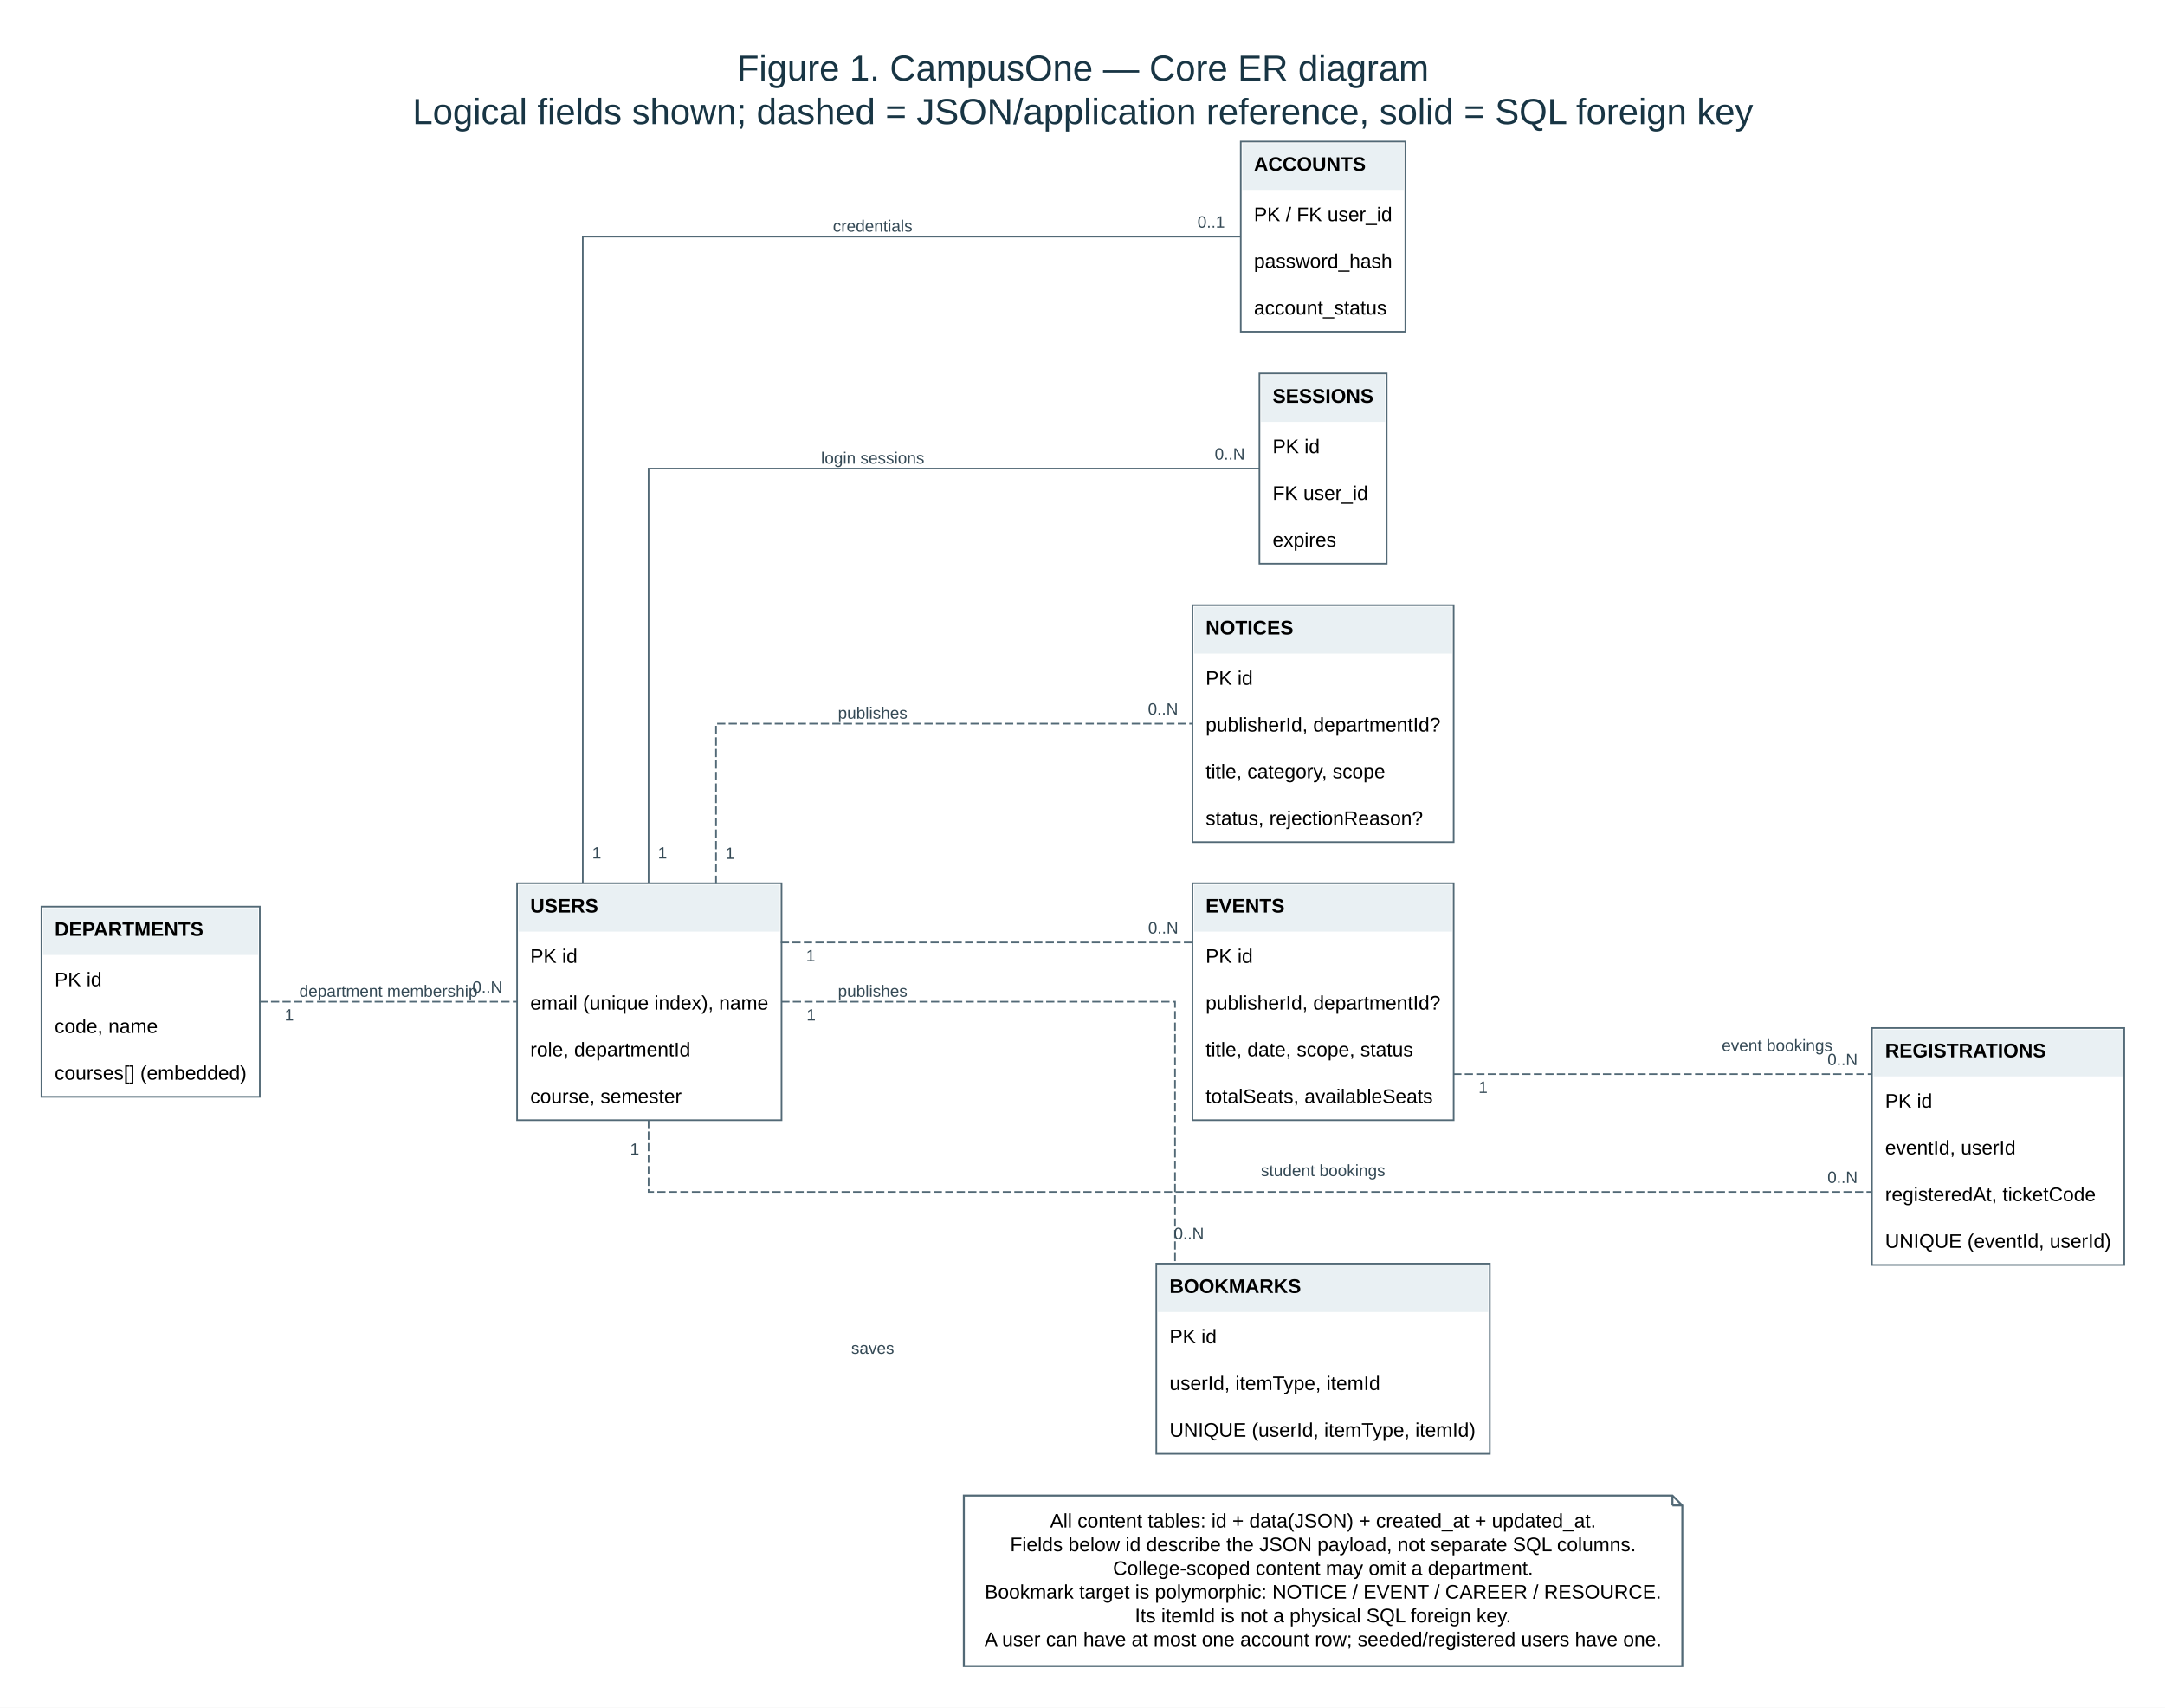
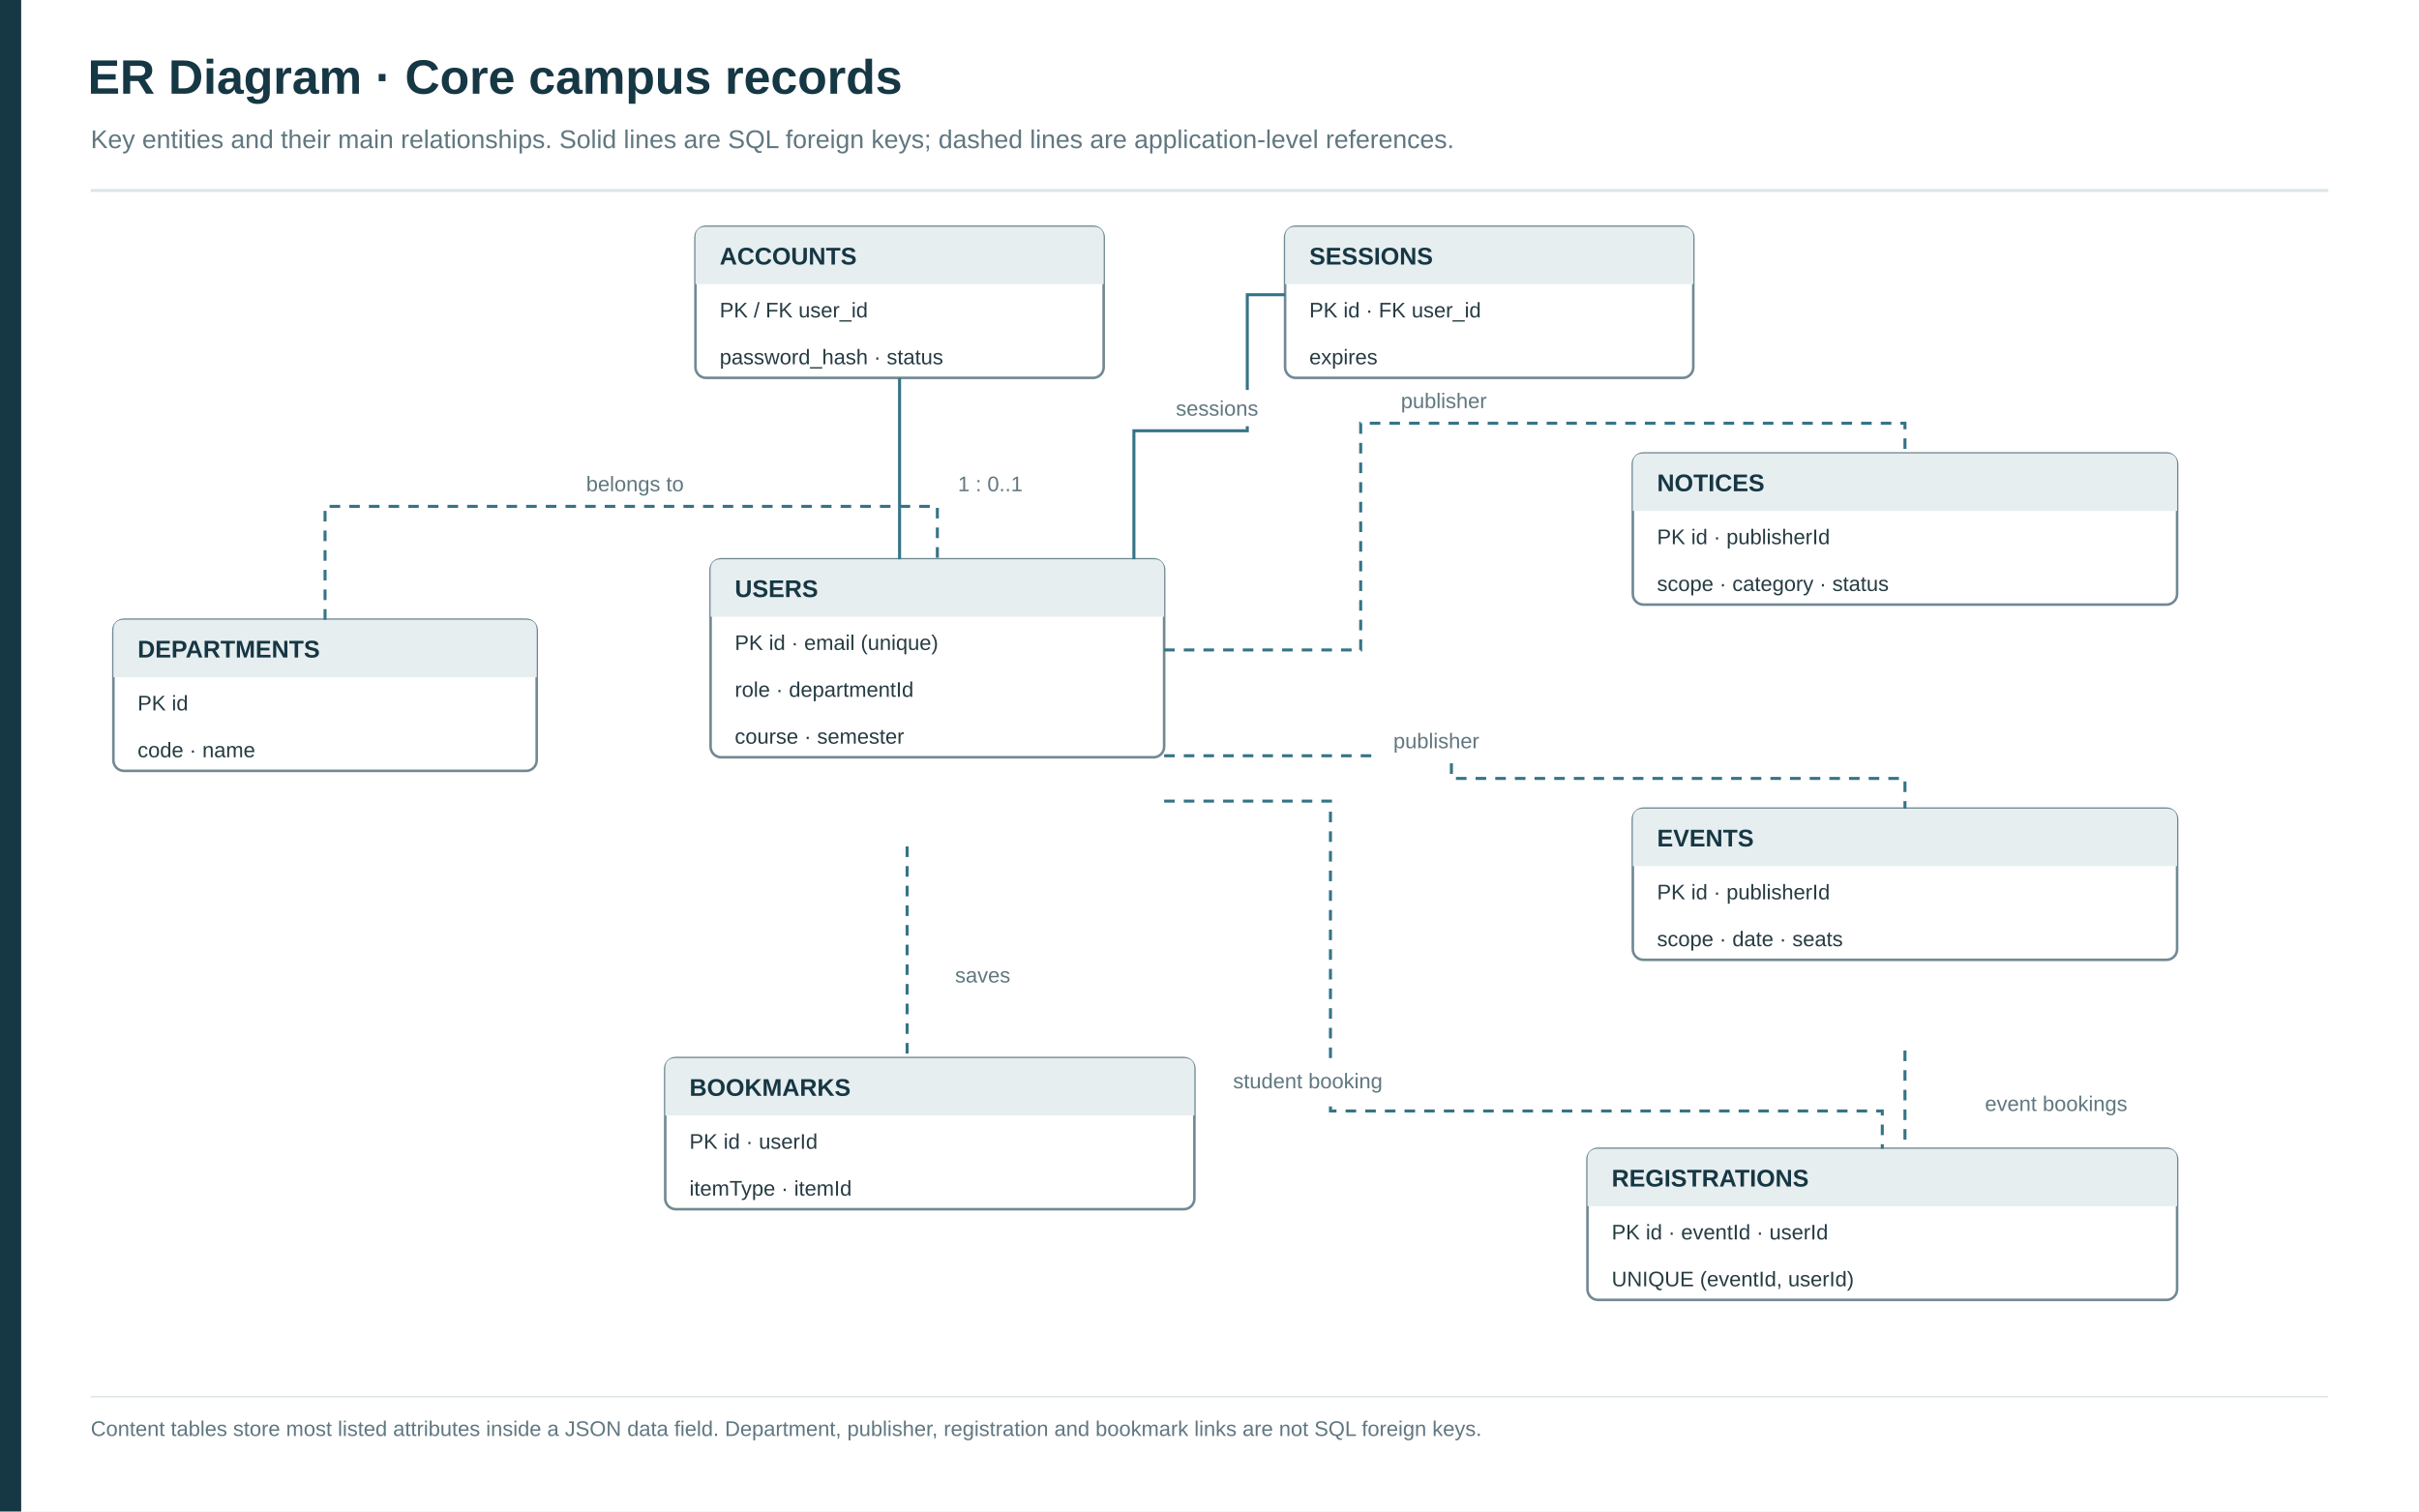
- <svg xmlns="http://www.w3.org/2000/svg" width="1316pt" height="1038pt" viewBox="0.00 0.00 1316.00 1038.00">
-   <g id="graph0" class="graph" transform="scale(1 1) rotate(0) translate(25.2 1012.64)">
-     <polygon fill="white" stroke="none" points="-25.2,25.2 -25.2,-1012.64 1291.24,-1012.64 1291.24,25.2 -25.2,25.2" />
-     <text xml:space="preserve" text-anchor="middle" x="633.02" y="-963.64" font-family="Arial" font-size="22.00" fill="#183544">Figure 1. CampusOne — Core ER diagram</text>
-     <text xml:space="preserve" text-anchor="middle" x="633.02" y="-937.24" font-family="Arial" font-size="22.00" fill="#183544">Logical fields shown; dashed = JSON/application reference, solid = SQL foreign key</text>
-     <g id="node1" class="node">
-       <polygon fill="white" stroke="none" stroke-width="1.2" points="132.72,-461.64 0,-461.64 0,-346.04 132.72,-346.04 132.72,-461.64" />
-       <polygon fill="none" stroke="#526976" points="0,-346.04 0,-461.64 132.72,-461.64 132.72,-346.04 0,-346.04" />
-       <polygon fill="#e9f0f3" stroke="none" points="1,-432.24 1,-460.64 131.72,-460.64 131.72,-432.24 1,-432.24" />
-       <text xml:space="preserve" text-anchor="start" x="8" y="-443.84" font-family="Arial" font-weight="bold" font-size="12.00">DEPARTMENTS</text>
-       <text xml:space="preserve" text-anchor="start" x="8" y="-413.24" font-family="Arial" font-size="12.00">PK id</text>
-       <text xml:space="preserve" text-anchor="start" x="8" y="-384.84" font-family="Arial" font-size="12.00">code, name</text>
-       <text xml:space="preserve" text-anchor="start" x="8" y="-356.44" font-family="Arial" font-size="12.00">courses[] (embedded)</text>
-     </g>
-     <g id="node2" class="node">
-       <polygon fill="white" stroke="none" stroke-width="1.2" points="449.85,-475.84 289.11,-475.84 289.11,-331.84 449.85,-331.84 449.85,-475.84" />
-       <polygon fill="none" stroke="#526976" points="289.11,-331.84 289.11,-475.84 449.85,-475.84 449.85,-331.84 289.11,-331.84" />
-       <polygon fill="#e9f0f3" stroke="none" points="290.11,-446.44 290.11,-474.84 448.85,-474.84 448.85,-446.44 290.11,-446.44" />
-       <text xml:space="preserve" text-anchor="start" x="297.11" y="-458.04" font-family="Arial" font-weight="bold" font-size="12.00">USERS</text>
-       <text xml:space="preserve" text-anchor="start" x="297.11" y="-427.44" font-family="Arial" font-size="12.00">PK id</text>
-       <text xml:space="preserve" text-anchor="start" x="297.11" y="-399.04" font-family="Arial" font-size="12.00">email (unique index), name</text>
-       <text xml:space="preserve" text-anchor="start" x="297.11" y="-370.64" font-family="Arial" font-size="12.00">role, departmentId</text>
-       <text xml:space="preserve" text-anchor="start" x="297.11" y="-342.24" font-family="Arial" font-size="12.00">course, semester</text>
-     </g>
-     <g id="edge1" class="edge">
-       <path fill="none" stroke="#526976" stroke-dasharray="5,2" d="M132.51,-403.84C178.58,-403.84 240.3,-403.84 289.19,-403.84" />
-       <text xml:space="preserve" text-anchor="middle" x="210.92" y="-406.84" font-family="Arial" font-size="10.00" fill="#344955">department membership</text>
-       <text xml:space="preserve" text-anchor="middle" x="271.07" y="-409.29" font-family="Arial" font-size="10.00" fill="#344955">0..N</text>
-       <text xml:space="preserve" text-anchor="middle" x="150.63" y="-392.39" font-family="Arial" font-size="10.00" fill="#344955">1</text>
-     </g>
-     <g id="node3" class="node">
-       <polygon fill="white" stroke="none" stroke-width="1.2" points="829.05,-926.64 729,-926.64 729,-811.04 829.05,-811.04 829.05,-926.64" />
-       <polygon fill="none" stroke="#526976" points="729,-811.04 729,-926.64 829.05,-926.64 829.05,-811.04 729,-811.04" />
-       <polygon fill="#e9f0f3" stroke="none" points="730,-897.24 730,-925.64 828.05,-925.64 828.05,-897.24 730,-897.24" />
-       <text xml:space="preserve" text-anchor="start" x="737" y="-908.84" font-family="Arial" font-weight="bold" font-size="12.00">ACCOUNTS</text>
-       <text xml:space="preserve" text-anchor="start" x="737" y="-878.24" font-family="Arial" font-size="12.00">PK / FK user_id</text>
-       <text xml:space="preserve" text-anchor="start" x="737" y="-849.84" font-family="Arial" font-size="12.00">password_hash</text>
-       <text xml:space="preserve" text-anchor="start" x="737" y="-821.44" font-family="Arial" font-size="12.00">account_status</text>
-     </g>
-     <g id="edge2" class="edge">
-       <path fill="none" stroke="#526976" d="M329.04,-475.73C329.04,-606.25 329.04,-868.84 329.04,-868.84 329.04,-868.84 611.99,-868.84 729.15,-868.84" />
-       <text xml:space="preserve" text-anchor="middle" x="505.26" y="-871.84" font-family="Arial" font-size="10.00" fill="#344955">credentials</text>
-       <text xml:space="preserve" text-anchor="middle" x="711.02" y="-874.29" font-family="Arial" font-size="10.00" fill="#344955">0..1</text>
-       <text xml:space="preserve" text-anchor="middle" x="337.49" y="-490.86" font-family="Arial" font-size="10.00" fill="#344955">1</text>
-     </g>
-     <g id="node4" class="node">
-       <polygon fill="white" stroke="none" stroke-width="1.2" points="817.7,-785.64 740.35,-785.64 740.35,-670.04 817.7,-670.04 817.7,-785.64" />
-       <polygon fill="none" stroke="#526976" points="740.35,-670.04 740.35,-785.64 817.7,-785.64 817.7,-670.04 740.35,-670.04" />
-       <polygon fill="#e9f0f3" stroke="none" points="741.35,-756.24 741.35,-784.64 816.7,-784.64 816.7,-756.24 741.35,-756.24" />
-       <text xml:space="preserve" text-anchor="start" x="748.35" y="-767.84" font-family="Arial" font-weight="bold" font-size="12.00">SESSIONS</text>
-       <text xml:space="preserve" text-anchor="start" x="748.35" y="-737.24" font-family="Arial" font-size="12.00">PK id</text>
-       <text xml:space="preserve" text-anchor="start" x="748.35" y="-708.84" font-family="Arial" font-size="12.00">FK user_id</text>
-       <text xml:space="preserve" text-anchor="start" x="748.35" y="-680.44" font-family="Arial" font-size="12.00">expires</text>
-     </g>
-     <g id="edge3" class="edge">
-       <path fill="none" stroke="#526976" d="M369.04,-475.75C369.04,-571.2 369.04,-727.84 369.04,-727.84 369.04,-727.84 638.39,-727.84 740.46,-727.84" />
-       <text xml:space="preserve" text-anchor="middle" x="505.26" y="-730.84" font-family="Arial" font-size="10.00" fill="#344955">login sessions</text>
-       <text xml:space="preserve" text-anchor="middle" x="722.33" y="-733.29" font-family="Arial" font-size="10.00" fill="#344955">0..N</text>
-       <text xml:space="preserve" text-anchor="middle" x="377.49" y="-490.87" font-family="Arial" font-size="10.00" fill="#344955">1</text>
-     </g>
-     <g id="node5" class="node">
-       <polygon fill="white" stroke="none" stroke-width="1.2" points="858.41,-644.84 699.65,-644.84 699.65,-500.84 858.41,-500.84 858.41,-644.84" />
-       <polygon fill="none" stroke="#526976" points="699.65,-500.84 699.65,-644.84 858.41,-644.84 858.41,-500.84 699.65,-500.84" />
-       <polygon fill="#e9f0f3" stroke="none" points="700.65,-615.44 700.65,-643.84 857.41,-643.84 857.41,-615.44 700.65,-615.44" />
-       <text xml:space="preserve" text-anchor="start" x="707.65" y="-627.04" font-family="Arial" font-weight="bold" font-size="12.00">NOTICES</text>
-       <text xml:space="preserve" text-anchor="start" x="707.65" y="-596.44" font-family="Arial" font-size="12.00">PK id</text>
-       <text xml:space="preserve" text-anchor="start" x="707.65" y="-568.04" font-family="Arial" font-size="12.00">publisherId, departmentId?</text>
-       <text xml:space="preserve" text-anchor="start" x="707.65" y="-539.64" font-family="Arial" font-size="12.00">title, category, scope</text>
-       <text xml:space="preserve" text-anchor="start" x="707.65" y="-511.24" font-family="Arial" font-size="12.00">status, rejectionReason?</text>
-     </g>
-     <g id="edge4" class="edge">
-       <path fill="none" stroke="#526976" stroke-dasharray="5,2" d="M410.04,-475.51C410.04,-521.57 410.04,-572.84 410.04,-572.84 410.04,-572.84 591.45,-572.84 699.87,-572.84" />
-       <text xml:space="preserve" text-anchor="middle" x="505.26" y="-575.84" font-family="Arial" font-size="10.00" fill="#344955">publishes</text>
-       <text xml:space="preserve" text-anchor="middle" x="681.74" y="-578.29" font-family="Arial" font-size="10.00" fill="#344955">0..N</text>
-       <text xml:space="preserve" text-anchor="middle" x="418.49" y="-490.64" font-family="Arial" font-size="10.00" fill="#344955">1</text>
-     </g>
-     <g id="node6" class="node">
-       <polygon fill="white" stroke="none" stroke-width="1.2" points="858.41,-475.84 699.65,-475.84 699.65,-331.84 858.41,-331.84 858.41,-475.84" />
-       <polygon fill="none" stroke="#526976" points="699.65,-331.84 699.65,-475.84 858.41,-475.84 858.41,-331.84 699.65,-331.84" />
-       <polygon fill="#e9f0f3" stroke="none" points="700.65,-446.44 700.65,-474.84 857.41,-474.84 857.41,-446.44 700.65,-446.44" />
-       <text xml:space="preserve" text-anchor="start" x="707.65" y="-458.04" font-family="Arial" font-weight="bold" font-size="12.00">EVENTS</text>
-       <text xml:space="preserve" text-anchor="start" x="707.65" y="-427.44" font-family="Arial" font-size="12.00">PK id</text>
-       <text xml:space="preserve" text-anchor="start" x="707.65" y="-399.04" font-family="Arial" font-size="12.00">publisherId, departmentId?</text>
-       <text xml:space="preserve" text-anchor="start" x="707.65" y="-370.64" font-family="Arial" font-size="12.00">title, date, scope, status</text>
-       <text xml:space="preserve" text-anchor="start" x="707.65" y="-342.24" font-family="Arial" font-size="12.00">totalSeats, availableSeats</text>
-     </g>
-     <g id="edge5" class="edge">
-       <path fill="none" stroke="#526976" stroke-dasharray="5,2" d="M449.42,-439.84C521.81,-439.84 627.87,-439.84 699.99,-439.84" />
-       <text xml:space="preserve" text-anchor="middle" x="505.26" y="-406.84" font-family="Arial" font-size="10.00" fill="#344955">publishes</text>
-       <text xml:space="preserve" text-anchor="middle" x="681.86" y="-445.29" font-family="Arial" font-size="10.00" fill="#344955">0..N</text>
-       <text xml:space="preserve" text-anchor="middle" x="467.54" y="-428.39" font-family="Arial" font-size="10.00" fill="#344955">1</text>
-     </g>
-     <g id="node7" class="node">
-       <polygon fill="white" stroke="none" stroke-width="1.2" points="1266.04,-387.84 1112.66,-387.84 1112.66,-243.84 1266.04,-243.84 1266.04,-387.84" />
-       <polygon fill="none" stroke="#526976" points="1112.66,-243.84 1112.66,-387.84 1266.04,-387.84 1266.04,-243.84 1112.66,-243.84" />
-       <polygon fill="#e9f0f3" stroke="none" points="1113.66,-358.44 1113.66,-386.84 1265.04,-386.84 1265.04,-358.44 1113.66,-358.44" />
-       <text xml:space="preserve" text-anchor="start" x="1120.66" y="-370.04" font-family="Arial" font-weight="bold" font-size="12.00">REGISTRATIONS</text>
-       <text xml:space="preserve" text-anchor="start" x="1120.66" y="-339.44" font-family="Arial" font-size="12.00">PK id</text>
-       <text xml:space="preserve" text-anchor="start" x="1120.66" y="-311.04" font-family="Arial" font-size="12.00">eventId, userId</text>
-       <text xml:space="preserve" text-anchor="start" x="1120.66" y="-282.64" font-family="Arial" font-size="12.00">registeredAt, ticketCode</text>
-       <text xml:space="preserve" text-anchor="start" x="1120.66" y="-254.24" font-family="Arial" font-size="12.00">UNIQUE (eventId, userId)</text>
-     </g>
-     <g id="edge7" class="edge">
-       <path fill="none" stroke="#526976" stroke-dasharray="5,2" d="M369.04,-331.94C369.04,-308.44 369.04,-288.24 369.04,-288.24 369.04,-288.24 909.27,-288.24 1112.91,-288.24" />
-       <text xml:space="preserve" text-anchor="middle" x="779.03" y="-297.84" font-family="Arial" font-size="10.00" fill="#344955">student bookings</text>
-       <text xml:space="preserve" text-anchor="middle" x="1094.78" y="-293.69" font-family="Arial" font-size="10.00" fill="#344955">0..N</text>
-       <text xml:space="preserve" text-anchor="middle" x="360.58" y="-310.82" font-family="Arial" font-size="10.00" fill="#344955">1</text>
-     </g>
-     <g id="node8" class="node">
-       <polygon fill="white" stroke="none" stroke-width="1.2" points="880.38,-244.64 677.67,-244.64 677.67,-129.04 880.38,-129.04 880.38,-244.64" />
-       <polygon fill="none" stroke="#526976" points="677.67,-129.04 677.67,-244.64 880.38,-244.64 880.38,-129.04 677.67,-129.04" />
-       <polygon fill="#e9f0f3" stroke="none" points="678.67,-215.24 678.67,-243.64 879.38,-243.64 879.38,-215.24 678.67,-215.24" />
-       <text xml:space="preserve" text-anchor="start" x="685.67" y="-226.84" font-family="Arial" font-weight="bold" font-size="12.00">BOOKMARKS</text>
-       <text xml:space="preserve" text-anchor="start" x="685.67" y="-196.24" font-family="Arial" font-size="12.00">PK id</text>
-       <text xml:space="preserve" text-anchor="start" x="685.67" y="-167.84" font-family="Arial" font-size="12.00">userId, itemType, itemId</text>
-       <text xml:space="preserve" text-anchor="start" x="685.67" y="-139.44" font-family="Arial" font-size="12.00">UNIQUE (userId, itemType, itemId)</text>
-     </g>
-     <g id="edge8" class="edge">
-       <path fill="none" stroke="#526976" stroke-dasharray="5,2" d="M449.71,-403.84C544.36,-403.84 689.04,-403.84 689.04,-403.84 689.04,-403.84 689.04,-308.71 689.04,-244.42" />
-       <text xml:space="preserve" text-anchor="middle" x="505.26" y="-189.84" font-family="Arial" font-size="10.00" fill="#344955">saves</text>
-       <text xml:space="preserve" text-anchor="middle" x="697.49" y="-259.55" font-family="Arial" font-size="10.00" fill="#344955">0..N</text>
-       <text xml:space="preserve" text-anchor="middle" x="467.83" y="-392.39" font-family="Arial" font-size="10.00" fill="#344955">1</text>
-     </g>
-     <g id="node9" class="node">
-       <polygon fill="white" stroke="#526976" stroke-width="1.2" points="991.39,-103.68 560.67,-103.68 560.67,0 997.39,0 997.39,-97.68 991.39,-103.68" />
-       <polyline fill="none" stroke="#526976" stroke-width="1.2" points="991.39,-103.68 991.39,-97.68" />
-       <polyline fill="none" stroke="#526976" stroke-width="1.2" points="997.39,-97.68 991.39,-97.68" />
-       <text xml:space="preserve" text-anchor="middle" x="779.03" y="-84.24" font-family="Arial" font-size="12.00">All content tables: id + data(JSON) + created_at + updated_at.</text>
-       <text xml:space="preserve" text-anchor="middle" x="779.03" y="-69.84" font-family="Arial" font-size="12.00">Fields below id describe the JSON payload, not separate SQL columns.</text>
-       <text xml:space="preserve" text-anchor="middle" x="779.03" y="-55.44" font-family="Arial" font-size="12.00">College-scoped content may omit a department.</text>
-       <text xml:space="preserve" text-anchor="middle" x="779.03" y="-41.04" font-family="Arial" font-size="12.00">Bookmark target is polymorphic: NOTICE / EVENT / CAREER / RESOURCE.</text>
-       <text xml:space="preserve" text-anchor="middle" x="779.03" y="-26.64" font-family="Arial" font-size="12.00">Its itemId is not a physical SQL foreign key.</text>
-       <text xml:space="preserve" text-anchor="middle" x="779.03" y="-12.24" font-family="Arial" font-size="12.00">A user can have at most one account row; seeded/registered users have one.</text>
-     </g>
-     <g id="edge6" class="edge">
-       <path fill="none" stroke="#526976" stroke-dasharray="5,2" d="M858.14,-359.84C931.61,-359.84 1040.3,-359.84 1112.91,-359.84" />
-       <text xml:space="preserve" text-anchor="middle" x="1055.02" y="-373.84" font-family="Arial" font-size="10.00" fill="#344955">event bookings</text>
-       <text xml:space="preserve" text-anchor="middle" x="1094.78" y="-365.29" font-family="Arial" font-size="10.00" fill="#344955">0..N</text>
-       <text xml:space="preserve" text-anchor="middle" x="876.27" y="-348.39" font-family="Arial" font-size="10.00" fill="#344955">1</text>
-     </g>
-   </g>
+ <svg xmlns="http://www.w3.org/2000/svg" width="1600" height="1000" viewBox="0 0 1600 1000">
+   <defs>
+     <marker id="a" markerWidth="10" markerHeight="8" refX="8" refY="4" orient="auto">
+       <path d="M0 0L9 4L0 8Z" fill="#357486" />
+     </marker>
+     <marker id="as" markerWidth="10" markerHeight="8" refX="8" refY="4" orient="auto-start-reverse">
+       <path d="M0 0L9 4L0 8Z" fill="#357486" />
+     </marker>
+   </defs>
+   <rect width="100%" height="100%" fill="white" />
+   <rect width="14" height="100%" fill="#163744" />
+   <text x="58" y="62" font-family="Arial" font-size="32" font-weight="700" fill="#163744">ER Diagram · Core campus records</text>
+   <text x="60" y="98" font-family="Arial" font-size="17" fill="#607780">Key entities and their main relationships. Solid lines are SQL foreign keys; dashed lines are application-level references.</text>
+   <line x1="60" y1="126" x2="1540" y2="126" stroke="#dce5e8" stroke-width="2" />
+   <rect x="75" y="410" width="280" height="100" rx="7" fill="#fff" stroke="#718993" stroke-width="1.7" />
+   <path d="M82 410 H348 Q355 410 355 417 V448 H75 V417 Q75 410 82 410" fill="#e7eef0" />
+   <text x="91" y="435" text-anchor="start" font-family="Arial" font-size="16" font-weight="700" fill="#163744">
+     <tspan x="91" dy="0">DEPARTMENTS</tspan>
+   </text>
+   <text x="91" y="470" text-anchor="start" font-family="Arial" font-size="14" font-weight="400" fill="#263b43">
+     <tspan x="91" dy="0">PK id</tspan>
+   </text>
+   <text x="91" y="501" text-anchor="start" font-family="Arial" font-size="14" font-weight="400" fill="#263b43">
+     <tspan x="91" dy="0">code · name</tspan>
+   </text>
+   <rect x="470" y="370" width="300" height="131" rx="7" fill="#fff" stroke="#718993" stroke-width="1.7" />
+   <path d="M477 370 H763 Q770 370 770 377 V408 H470 V377 Q470 370 477 370" fill="#e7eef0" />
+   <text x="486" y="395" text-anchor="start" font-family="Arial" font-size="16" font-weight="700" fill="#163744">
+     <tspan x="486" dy="0">USERS</tspan>
+   </text>
+   <text x="486" y="430" text-anchor="start" font-family="Arial" font-size="14" font-weight="400" fill="#263b43">
+     <tspan x="486" dy="0">PK id · email (unique)</tspan>
+   </text>
+   <text x="486" y="461" text-anchor="start" font-family="Arial" font-size="14" font-weight="400" fill="#263b43">
+     <tspan x="486" dy="0">role · departmentId</tspan>
+   </text>
+   <text x="486" y="492" text-anchor="start" font-family="Arial" font-size="14" font-weight="400" fill="#263b43">
+     <tspan x="486" dy="0">course · semester</tspan>
+   </text>
+   <rect x="460" y="150" width="270" height="100" rx="7" fill="#fff" stroke="#718993" stroke-width="1.7" />
+   <path d="M467 150 H723 Q730 150 730 157 V188 H460 V157 Q460 150 467 150" fill="#e7eef0" />
+   <text x="476" y="175" text-anchor="start" font-family="Arial" font-size="16" font-weight="700" fill="#163744">
+     <tspan x="476" dy="0">ACCOUNTS</tspan>
+   </text>
+   <text x="476" y="210" text-anchor="start" font-family="Arial" font-size="14" font-weight="400" fill="#263b43">
+     <tspan x="476" dy="0">PK / FK user_id</tspan>
+   </text>
+   <text x="476" y="241" text-anchor="start" font-family="Arial" font-size="14" font-weight="400" fill="#263b43">
+     <tspan x="476" dy="0">password_hash · status</tspan>
+   </text>
+   <rect x="850" y="150" width="270" height="100" rx="7" fill="#fff" stroke="#718993" stroke-width="1.7" />
+   <path d="M857 150 H1113 Q1120 150 1120 157 V188 H850 V157 Q850 150 857 150" fill="#e7eef0" />
+   <text x="866" y="175" text-anchor="start" font-family="Arial" font-size="16" font-weight="700" fill="#163744">
+     <tspan x="866" dy="0">SESSIONS</tspan>
+   </text>
+   <text x="866" y="210" text-anchor="start" font-family="Arial" font-size="14" font-weight="400" fill="#263b43">
+     <tspan x="866" dy="0">PK id · FK user_id</tspan>
+   </text>
+   <text x="866" y="241" text-anchor="start" font-family="Arial" font-size="14" font-weight="400" fill="#263b43">
+     <tspan x="866" dy="0">expires</tspan>
+   </text>
+   <rect x="1080" y="300" width="360" height="100" rx="7" fill="#fff" stroke="#718993" stroke-width="1.7" />
+   <path d="M1087 300 H1433 Q1440 300 1440 307 V338 H1080 V307 Q1080 300 1087 300" fill="#e7eef0" />
+   <text x="1096" y="325" text-anchor="start" font-family="Arial" font-size="16" font-weight="700" fill="#163744">
+     <tspan x="1096" dy="0">NOTICES</tspan>
+   </text>
+   <text x="1096" y="360" text-anchor="start" font-family="Arial" font-size="14" font-weight="400" fill="#263b43">
+     <tspan x="1096" dy="0">PK id · publisherId</tspan>
+   </text>
+   <text x="1096" y="391" text-anchor="start" font-family="Arial" font-size="14" font-weight="400" fill="#263b43">
+     <tspan x="1096" dy="0">scope · category · status</tspan>
+   </text>
+   <rect x="1080" y="535" width="360" height="100" rx="7" fill="#fff" stroke="#718993" stroke-width="1.7" />
+   <path d="M1087 535 H1433 Q1440 535 1440 542 V573 H1080 V542 Q1080 535 1087 535" fill="#e7eef0" />
+   <text x="1096" y="560" text-anchor="start" font-family="Arial" font-size="16" font-weight="700" fill="#163744">
+     <tspan x="1096" dy="0">EVENTS</tspan>
+   </text>
+   <text x="1096" y="595" text-anchor="start" font-family="Arial" font-size="14" font-weight="400" fill="#263b43">
+     <tspan x="1096" dy="0">PK id · publisherId</tspan>
+   </text>
+   <text x="1096" y="626" text-anchor="start" font-family="Arial" font-size="14" font-weight="400" fill="#263b43">
+     <tspan x="1096" dy="0">scope · date · seats</tspan>
+   </text>
+   <rect x="440" y="700" width="350" height="100" rx="7" fill="#fff" stroke="#718993" stroke-width="1.7" />
+   <path d="M447 700 H783 Q790 700 790 707 V738 H440 V707 Q440 700 447 700" fill="#e7eef0" />
+   <text x="456" y="725" text-anchor="start" font-family="Arial" font-size="16" font-weight="700" fill="#163744">
+     <tspan x="456" dy="0">BOOKMARKS</tspan>
+   </text>
+   <text x="456" y="760" text-anchor="start" font-family="Arial" font-size="14" font-weight="400" fill="#263b43">
+     <tspan x="456" dy="0">PK id · userId</tspan>
+   </text>
+   <text x="456" y="791" text-anchor="start" font-family="Arial" font-size="14" font-weight="400" fill="#263b43">
+     <tspan x="456" dy="0">itemType · itemId</tspan>
+   </text>
+   <rect x="1050" y="760" width="390" height="100" rx="7" fill="#fff" stroke="#718993" stroke-width="1.7" />
+   <path d="M1057 760 H1433 Q1440 760 1440 767 V798 H1050 V767 Q1050 760 1057 760" fill="#e7eef0" />
+   <text x="1066" y="785" text-anchor="start" font-family="Arial" font-size="16" font-weight="700" fill="#163744">
+     <tspan x="1066" dy="0">REGISTRATIONS</tspan>
+   </text>
+   <text x="1066" y="820" text-anchor="start" font-family="Arial" font-size="14" font-weight="400" fill="#263b43">
+     <tspan x="1066" dy="0">PK id · eventId · userId</tspan>
+   </text>
+   <text x="1066" y="851" text-anchor="start" font-family="Arial" font-size="14" font-weight="400" fill="#263b43">
+     <tspan x="1066" dy="0">UNIQUE (eventId, userId)</tspan>
+   </text>
+   <path d="M215 410 V335 H620 V370" fill="none" stroke="#357486" stroke-width="2" stroke-dasharray="7 6" />
+   <rect x="373.5" y="308" width="93" height="24" rx="5" fill="white" />
+   <text x="420" y="325" text-anchor="middle" font-family="Arial" font-size="14" fill="#607780">belongs to</text>
+   <path d="M595 370 V250" fill="none" stroke="#357486" stroke-width="2" />
+   <rect x="616" y="308" width="78" height="24" rx="5" fill="white" />
+   <text x="655" y="325" text-anchor="middle" font-family="Arial" font-size="14" fill="#607780">1 : 0..1</text>
+   <path d="M750 370 V285 H825 V195 H850" fill="none" stroke="#357486" stroke-width="2" />
+   <rect x="766" y="258" width="78" height="24" rx="5" fill="white" />
+   <text x="805" y="275" text-anchor="middle" font-family="Arial" font-size="14" fill="#607780">sessions</text>
+   <path d="M770 430 H900 V280 H1260 V300" fill="none" stroke="#357486" stroke-width="2" stroke-dasharray="7 6" />
+   <rect x="912.25" y="253" width="85.5" height="24" rx="5" fill="white" />
+   <text x="955" y="270" text-anchor="middle" font-family="Arial" font-size="14" fill="#607780">publisher</text>
+   <path d="M770 500 H960 V515 H1260 V535" fill="none" stroke="#357486" stroke-width="2" stroke-dasharray="7 6" />
+   <rect x="907.25" y="478" width="85.5" height="24" rx="5" fill="white" />
+   <text x="950" y="495" text-anchor="middle" font-family="Arial" font-size="14" fill="#607780">publisher</text>
+   <path d="M600 560 V700" fill="none" stroke="#357486" stroke-width="2" stroke-dasharray="7 6" />
+   <rect x="622.25" y="633" width="55.5" height="24" rx="5" fill="white" />
+   <text x="650" y="650" text-anchor="middle" font-family="Arial" font-size="14" fill="#607780">saves</text>
+   <path d="M770 530 H880 V735 H1245 V760" fill="none" stroke="#357486" stroke-width="2" stroke-dasharray="7 6" />
+   <rect x="799.75" y="703" width="130.5" height="24" rx="5" fill="white" />
+   <text x="865" y="720" text-anchor="middle" font-family="Arial" font-size="14" fill="#607780">student booking</text>
+   <path d="M1260 695 V760" fill="none" stroke="#357486" stroke-width="2" stroke-dasharray="7 6" />
+   <rect x="1298.5" y="718" width="123" height="24" rx="5" fill="white" />
+   <text x="1360" y="735" text-anchor="middle" font-family="Arial" font-size="14" fill="#607780">event bookings</text>
+   <line x1="60" y1="924" x2="1540" y2="924" stroke="#dce5e8" />
+   <text x="60" y="950" font-family="Arial" font-size="14" fill="#607780">Content tables store most listed attributes inside a JSON data field. Department, publisher, registration and bookmark links are not SQL foreign keys.</text>
</svg>
